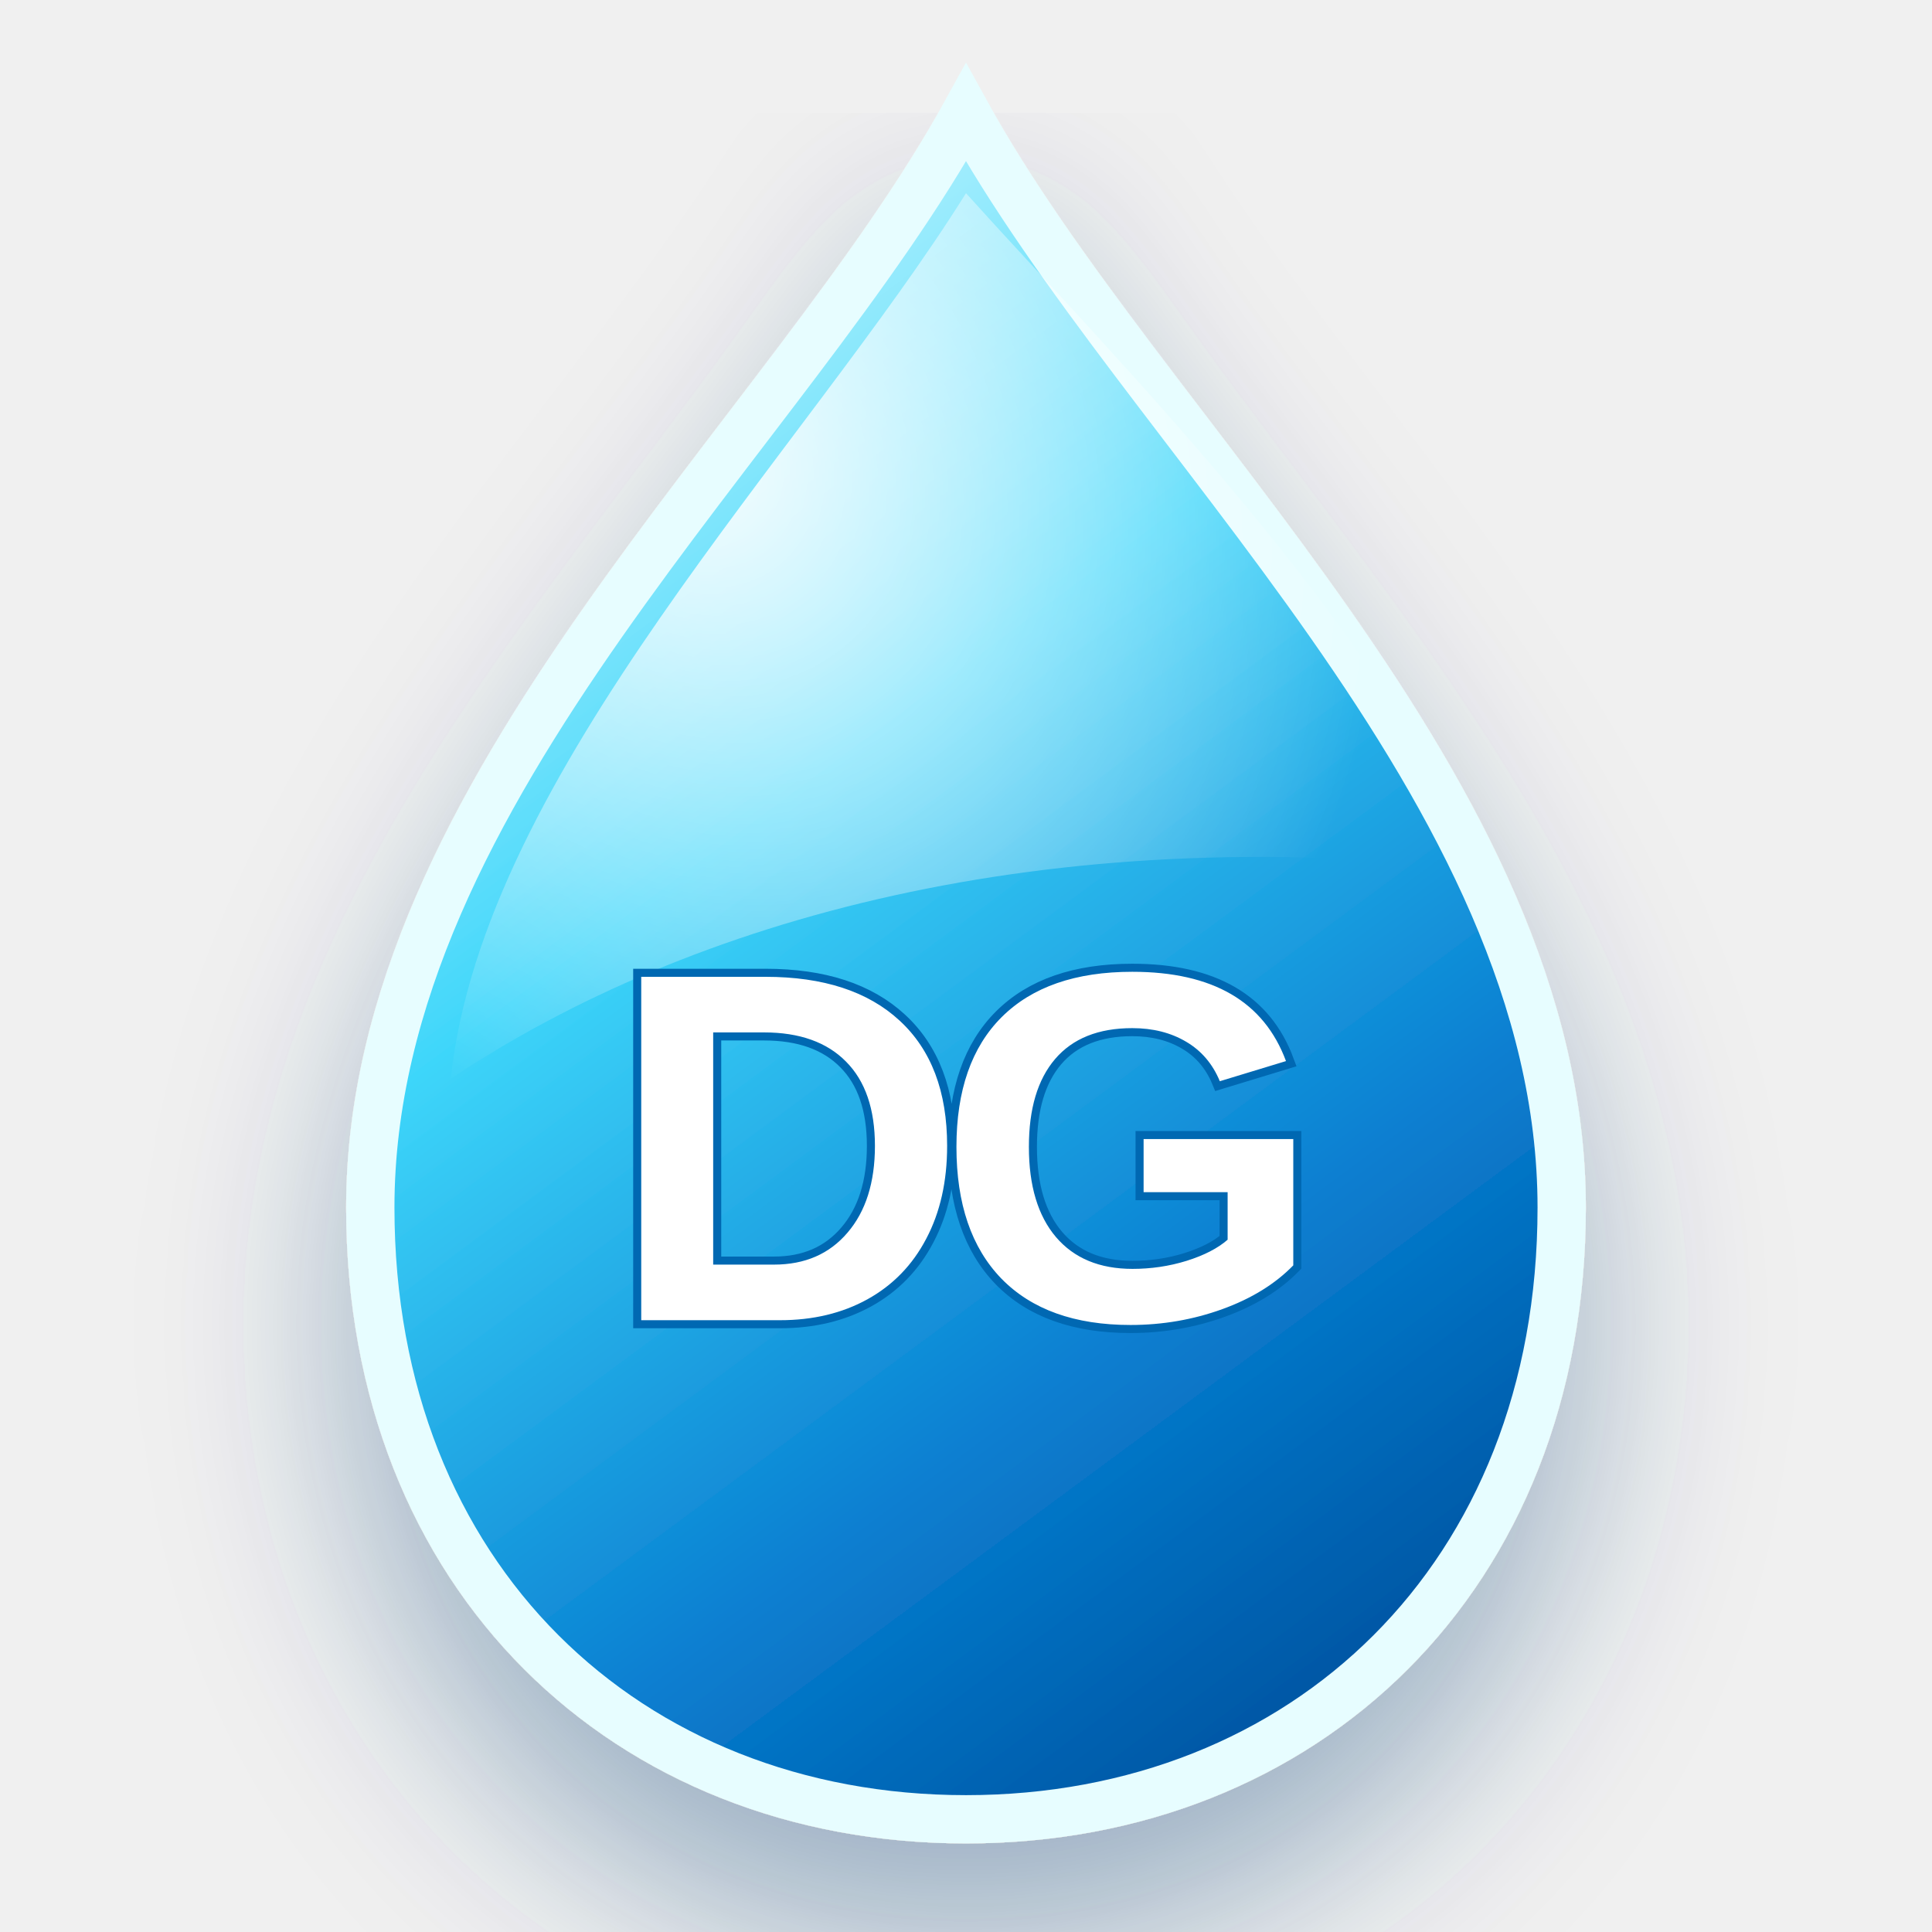
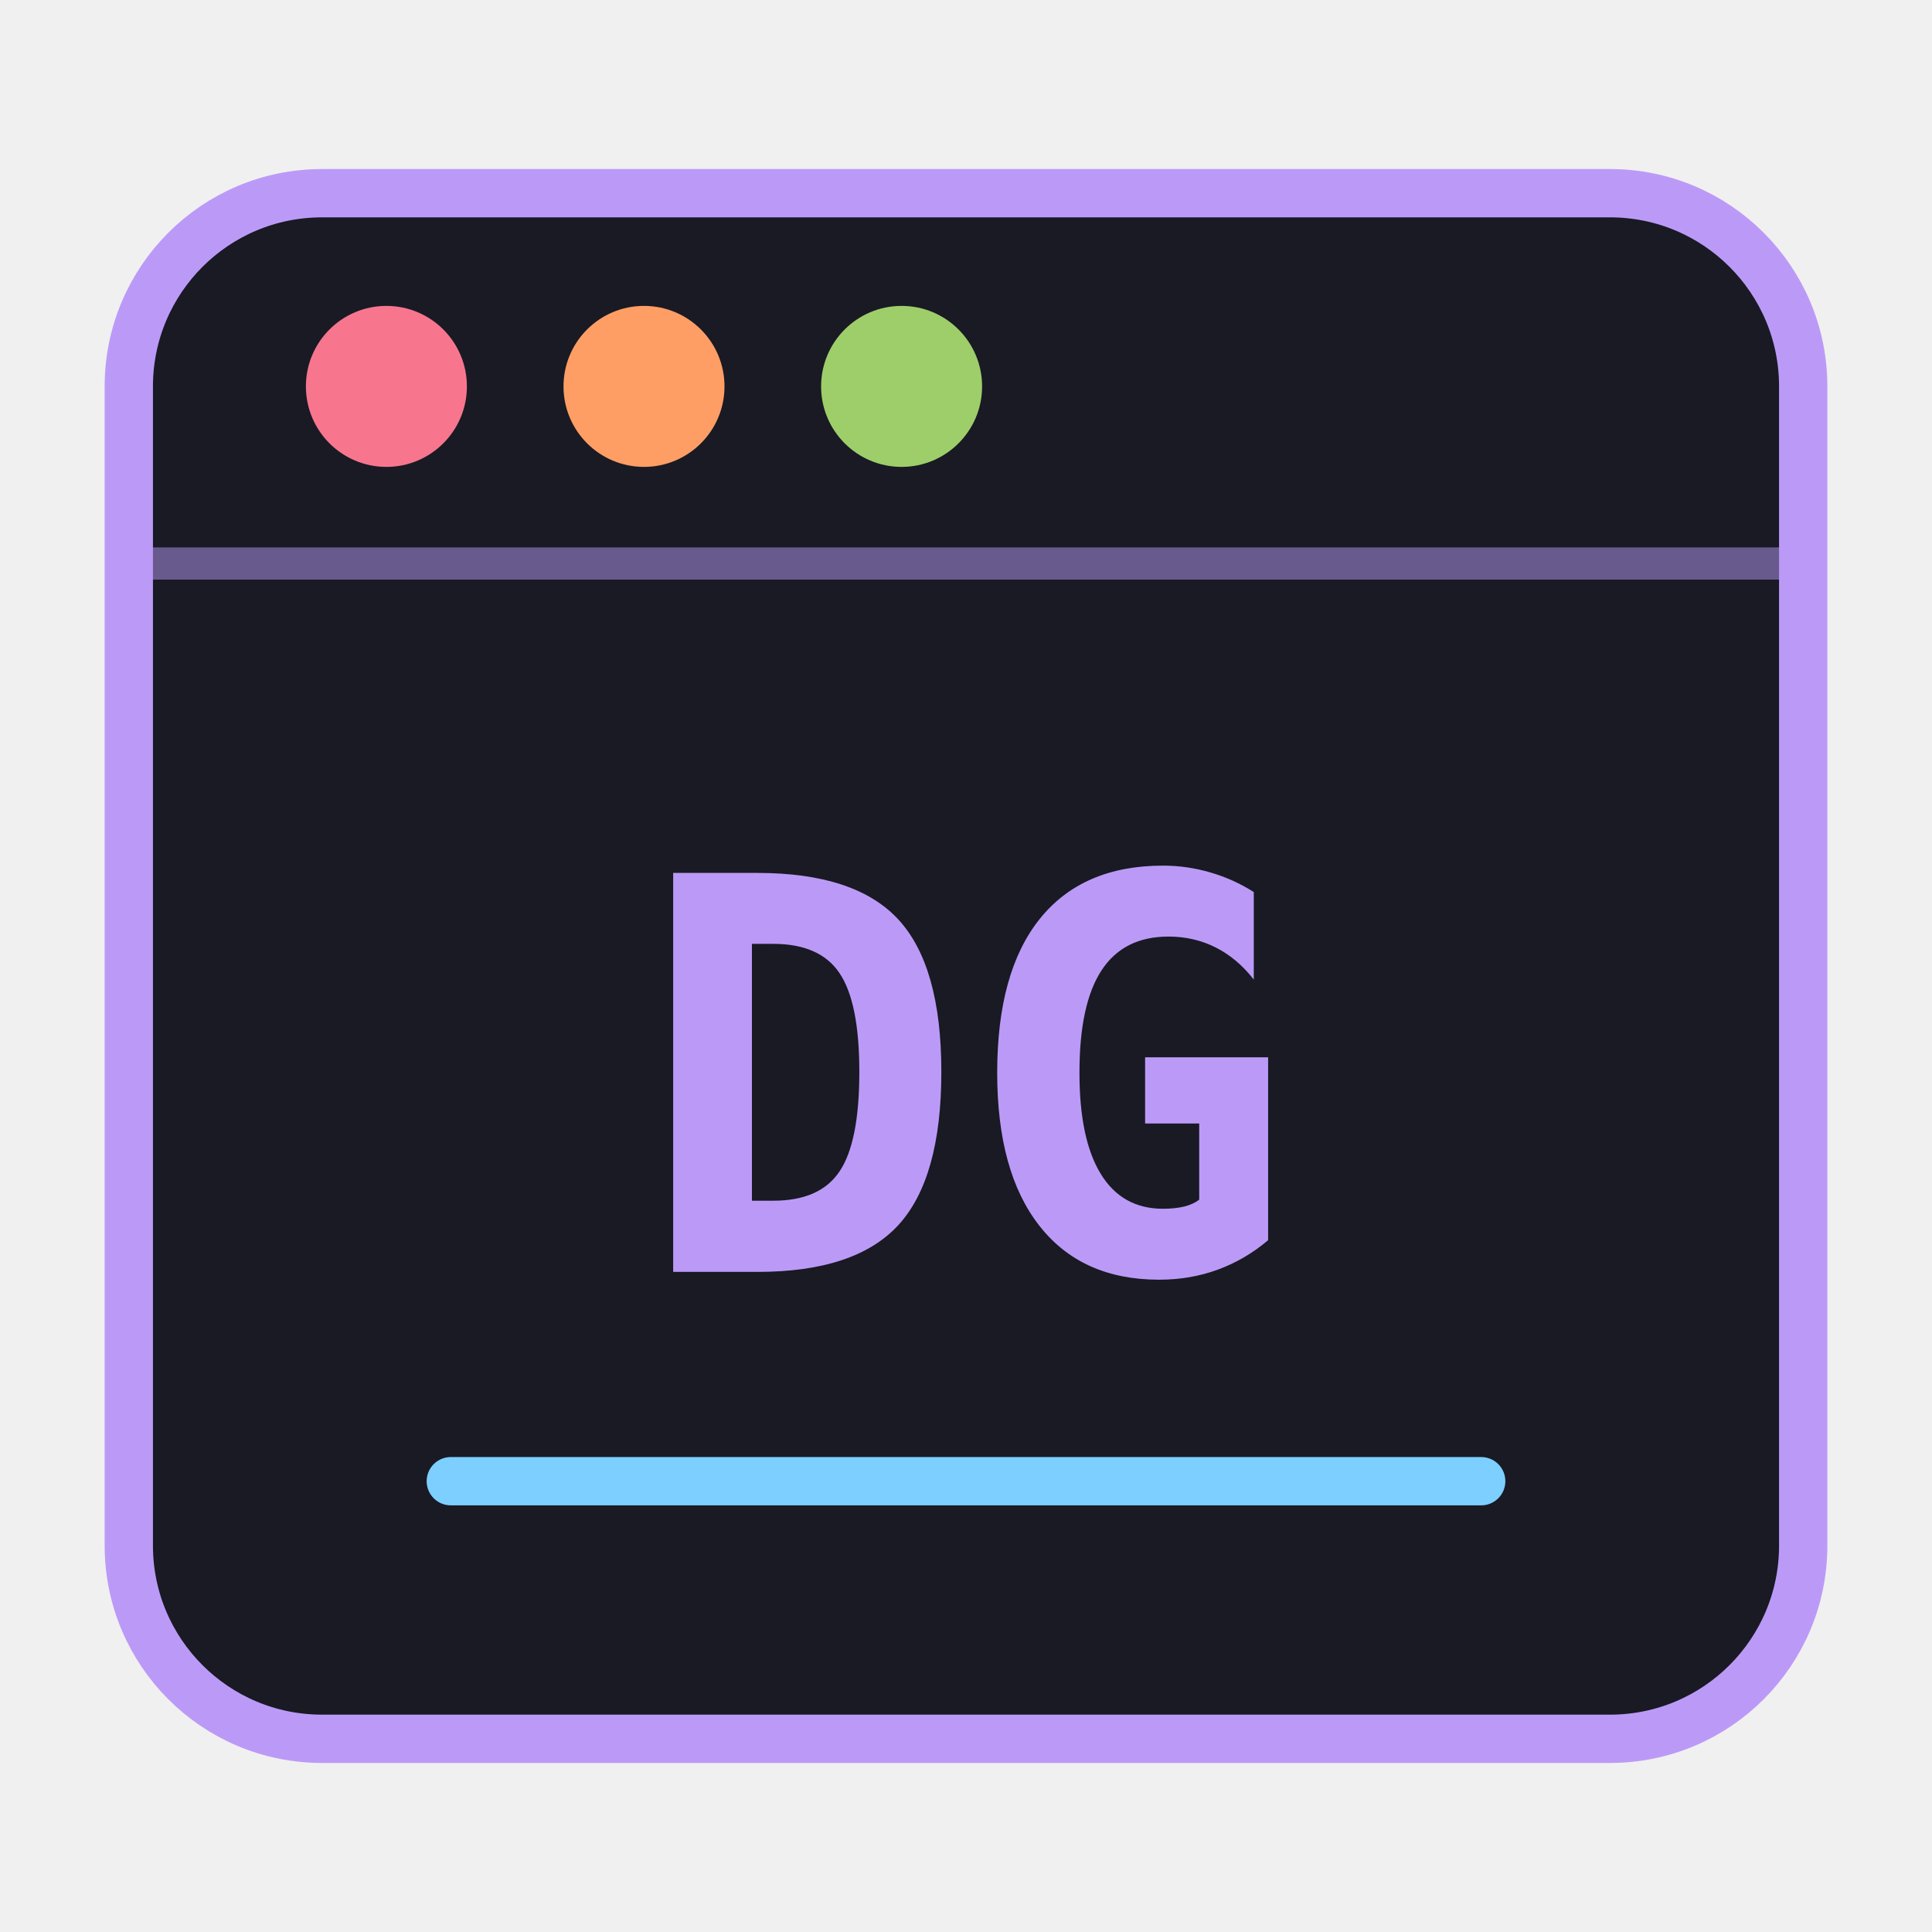
<svg xmlns="http://www.w3.org/2000/svg" width="120" height="120" viewBox="0 0 120 120">
-   <defs>
-     <linearGradient id="aqua" x1="24" y1="14" x2="92" y2="106" gradientUnits="userSpaceOnUse">
-       <stop stop-color="#E5FDFF" />
-       <stop offset=".38" stop-color="#3ED6FA" />
-       <stop offset=".72" stop-color="#087FD1" />
-       <stop offset="1" stop-color="#004C99" />
-     </linearGradient>
-     <radialGradient id="shine" cx="0" cy="0" r="1" gradientTransform="translate(43 28) rotate(55) scale(48 40)" gradientUnits="userSpaceOnUse">
-       <stop stop-color="white" stop-opacity=".92" />
-       <stop offset="1" stop-color="white" stop-opacity="0" />
-     </radialGradient>
-     <filter id="shadow" x="-20%" y="-20%" width="140%" height="150%">
-       <feDropShadow dx="0" dy="7" stdDeviation="6" flood-color="#003E73" flood-opacity=".34" />
-     </filter>
-   </defs>
-   <path filter="url(#shadow)" d="M60 7C49 27 23 49 23 75c0 23 16 38 37 38s37-15 37-38C97 49 71 27 60 7Z" fill="url(#aqua)" stroke="#E7FDFF" stroke-width="3" />
-   <path d="M60 12C50 28 30 48 28 67c15-10 37-16 64-13C86 39 69 22 60 12Z" fill="url(#shine)" />
-   <text x="60" y="82" text-anchor="middle" fill="white" font-family="Arial, sans-serif" font-weight="800" font-size="31" letter-spacing="-2" style="paint-order:stroke;stroke:#0068B2;stroke-width:1">DG</text>
+   <rect x="8" y="12" width="104" height="96" rx="12" fill="#191A24" stroke="#BB9AF7" stroke-width="3" />
+   <path d="M8 35h104" stroke="#BB9AF7" stroke-opacity=".5" stroke-width="2" />
+   <circle cx="24" cy="24" r="5" fill="#F7768E" />
+   <circle cx="40" cy="24" r="5" fill="#FF9E64" />
+   <circle cx="56" cy="24" r="5" fill="#9ECE6A" />
+   <text x="60" y="79" text-anchor="middle" fill="#BB9AF7" font-family="ui-monospace, monospace" font-size="34" font-weight="700">DG</text>
+   <path d="M28 92h64" stroke="#7DCFFF" stroke-width="3" stroke-linecap="round" />
</svg>
